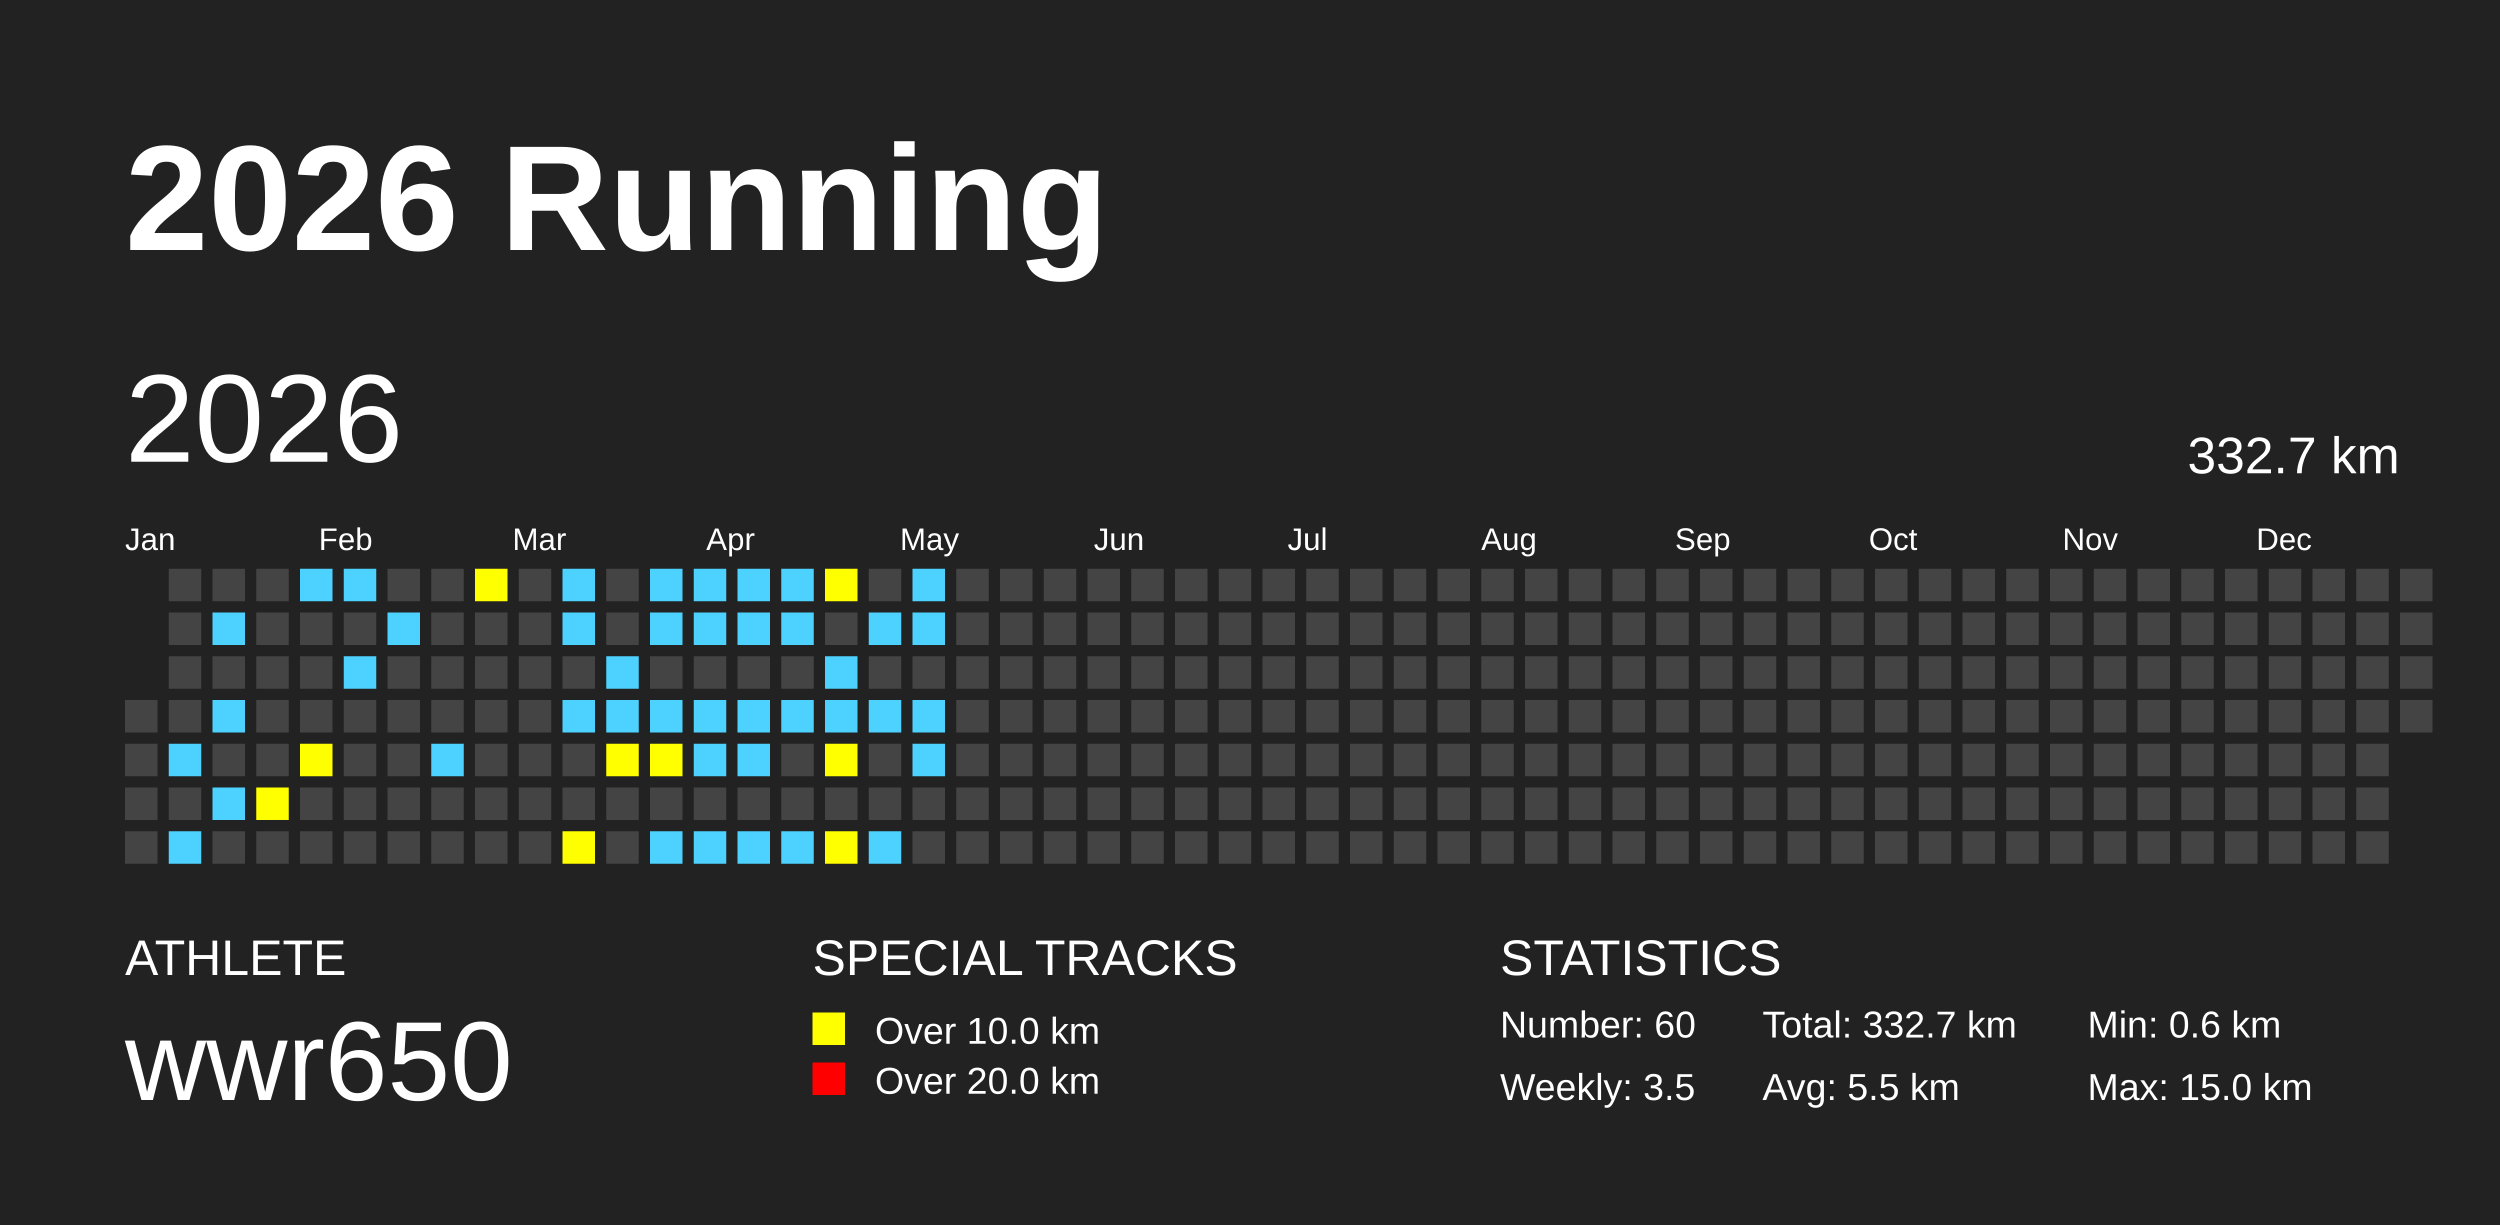
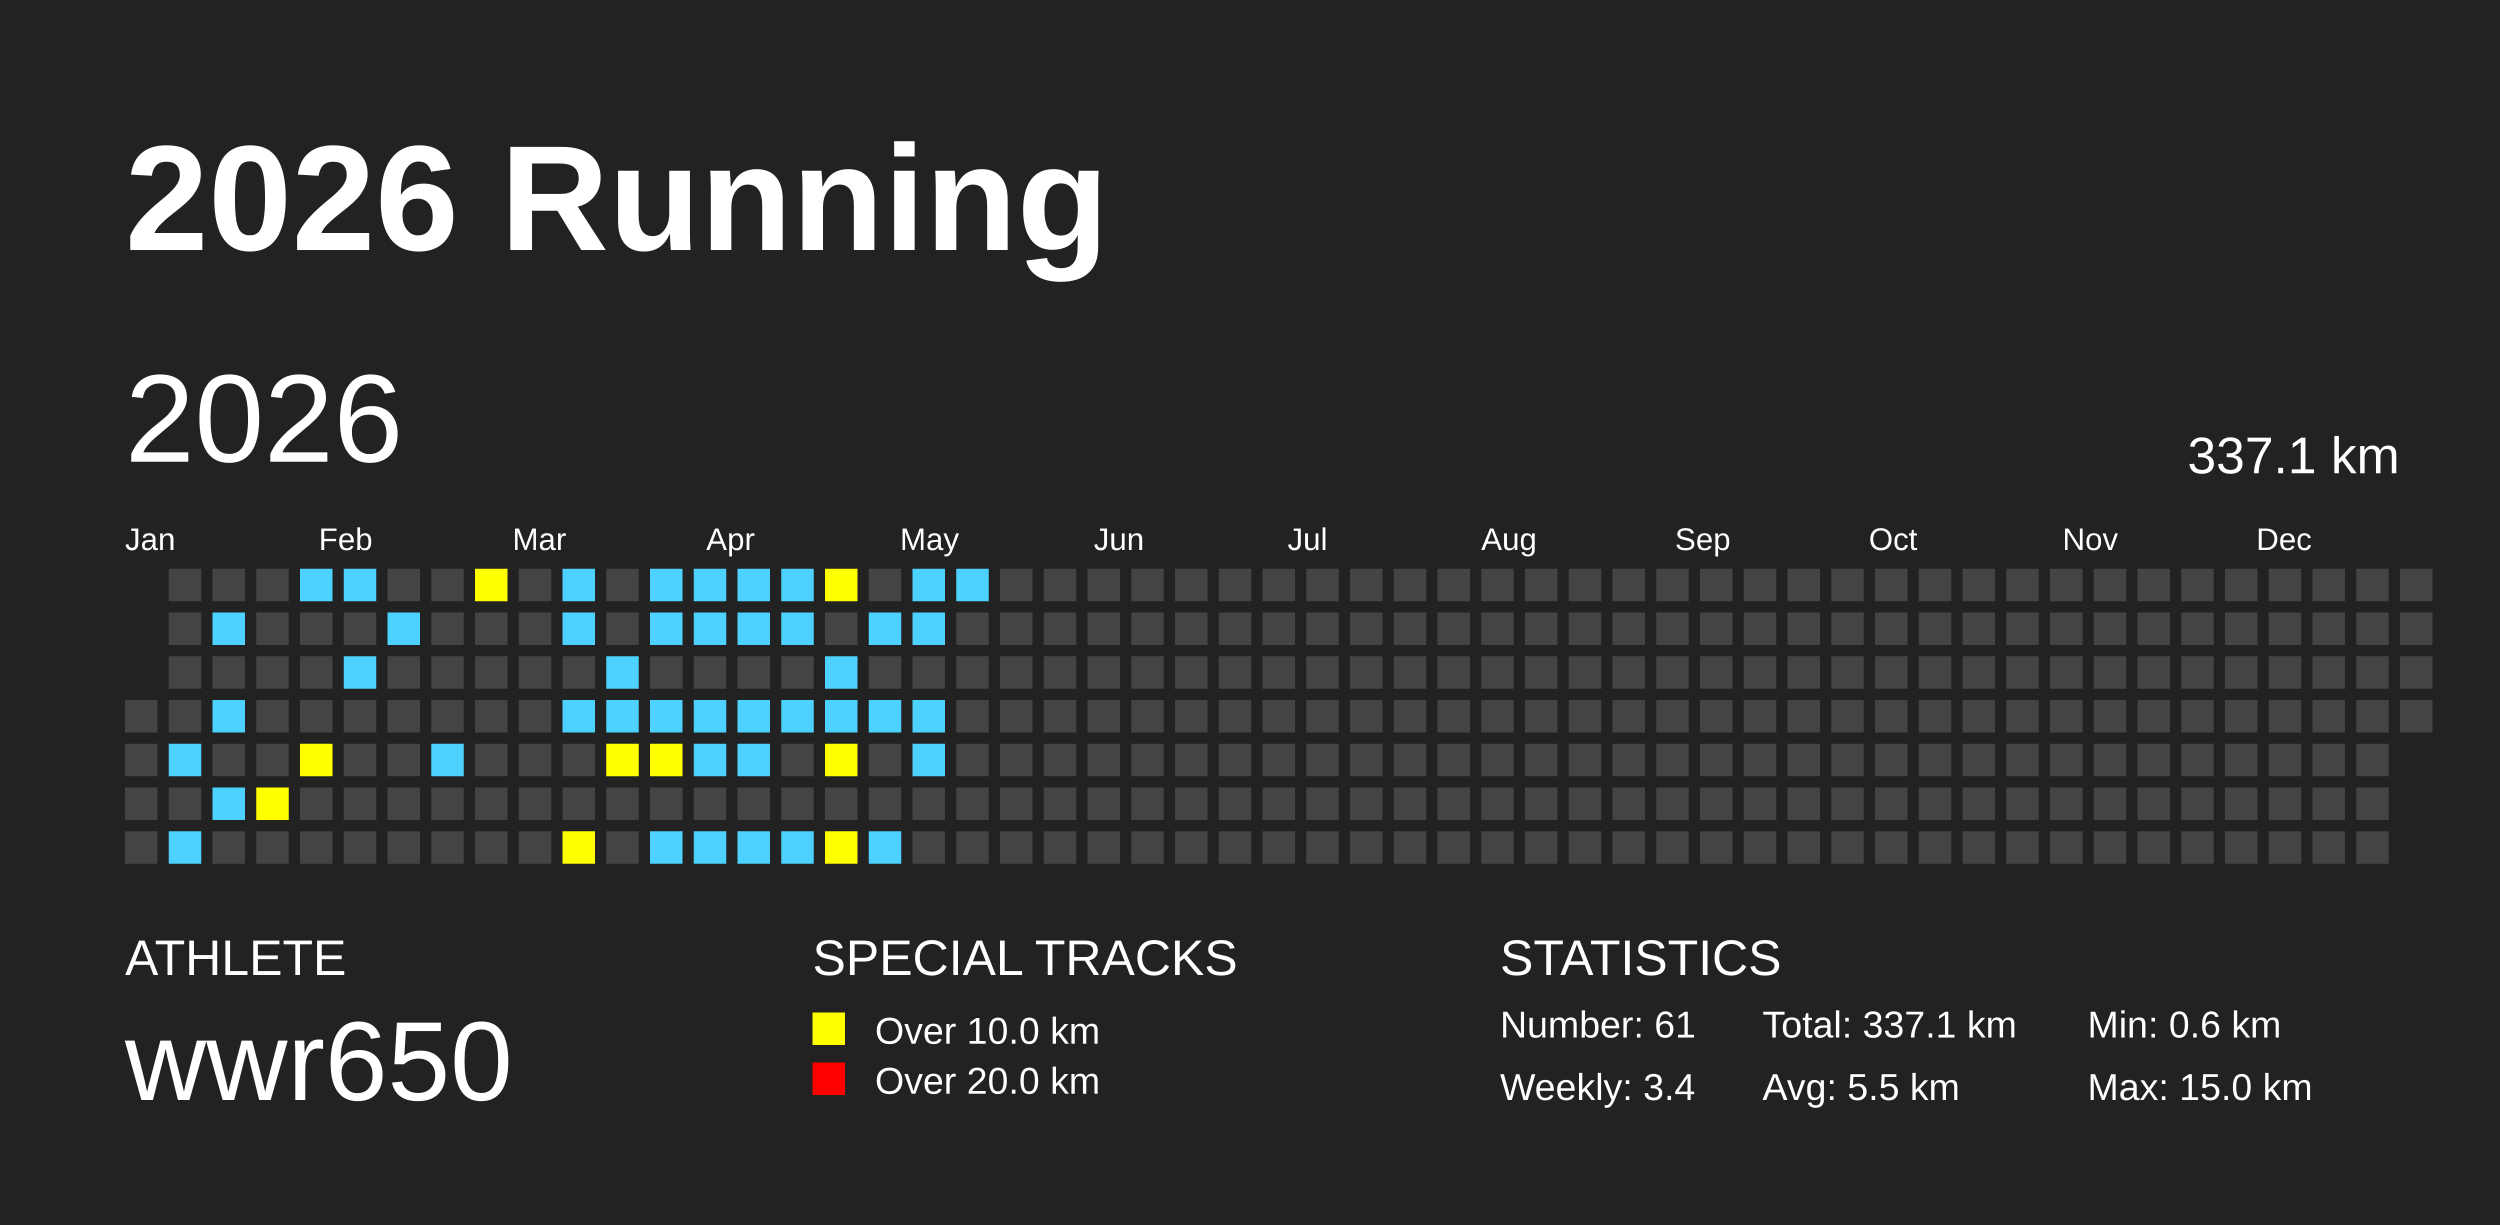
<svg xmlns="http://www.w3.org/2000/svg" baseProfile="full" height="98mm" version="1.1" viewBox="0,0,200,98" width="200mm">
  <defs />
  <rect fill="#222222" height="98" width="200" x="0" y="0" />
  <text fill="#FFFFFF" style="font-size:12px; font-family:Arial; font-weight:bold;" x="10" y="20">2026 Running</text>
  <text fill="#FFFFFF" style="font-size:4px; font-family:Arial" x="10" y="78">ATHLETE</text>
  <text fill="#FFFFFF" style="font-size:9px; font-family:Arial" x="10" y="88">wwr650</text>
  <text fill="#FFFFFF" style="font-size:4px; font-family:Arial" x="65" y="78">SPECIAL TRACKS</text>
  <rect fill="yellow" height="2.6" width="2.6" x="65" y="81" />
  <text fill="#FFFFFF" style="font-size:3px; font-family:Arial" x="70" y="83.5">Over 10.0 km</text>
  <rect fill="red" height="2.6" width="2.6" x="65" y="85" />
  <text fill="#FFFFFF" style="font-size:3px; font-family:Arial" x="70" y="87.5">Over 20.0 km</text>
  <text fill="#FFFFFF" style="font-size:4px; font-family:Arial" x="120" y="78">STATISTICS</text>
-   <text fill="#FFFFFF" style="font-size:3px; font-family:Arial" x="120" y="83">Number: 60</text>
-   <text fill="#FFFFFF" style="font-size:3px; font-family:Arial" x="120" y="88">Weekly: 3.5</text>
-   <text fill="#FFFFFF" style="font-size:3px; font-family:Arial" x="141" y="83">Total: 332.7 km</text>
+   <text fill="#FFFFFF" style="font-size:3px; font-family:Arial" x="120" y="83">Number: 61</text>
+   <text fill="#FFFFFF" style="font-size:3px; font-family:Arial" x="120" y="88">Weekly: 3.4</text>
+   <text fill="#FFFFFF" style="font-size:3px; font-family:Arial" x="141" y="83">Total: 337.1 km</text>
  <text fill="#FFFFFF" style="font-size:3px; font-family:Arial" x="141" y="88">Avg: 5.5 km</text>
  <text fill="#FFFFFF" style="font-size:3px; font-family:Arial" x="167" y="83">Min: 0.6 km</text>
  <text fill="#FFFFFF" style="font-size:3px; font-family:Arial" x="167" y="88">Max: 15.0 km</text>
  <text dominant-baseline="hanging" fill="#FFFFFF" style="font-size:10.0px; font-family:Arial;" x="10" y="30">2026</text>
-   <text dominant-baseline="hanging" fill="#FFFFFF" style="font-size:4.125px; font-family:Arial;" x="175" y="35">332.7 km</text>
+   <text dominant-baseline="hanging" fill="#FFFFFF" style="font-size:4.125px; font-family:Arial;" x="175" y="35">337.1 km</text>
  <text fill="#FFFFFF" style="font-size:2.5px; font-family:Arial" x="10.0" y="44">Jan</text>
  <text fill="#FFFFFF" style="font-size:2.5px; font-family:Arial" x="25.5" y="44">Feb</text>
  <text fill="#FFFFFF" style="font-size:2.5px; font-family:Arial" x="41.0" y="44">Mar</text>
  <text fill="#FFFFFF" style="font-size:2.5px; font-family:Arial" x="56.5" y="44">Apr</text>
  <text fill="#FFFFFF" style="font-size:2.5px; font-family:Arial" x="72.0" y="44">May</text>
  <text fill="#FFFFFF" style="font-size:2.5px; font-family:Arial" x="87.5" y="44">Jun</text>
  <text fill="#FFFFFF" style="font-size:2.5px; font-family:Arial" x="103.0" y="44">Jul</text>
  <text fill="#FFFFFF" style="font-size:2.5px; font-family:Arial" x="118.5" y="44">Aug</text>
  <text fill="#FFFFFF" style="font-size:2.5px; font-family:Arial" x="134.0" y="44">Sep</text>
  <text fill="#FFFFFF" style="font-size:2.5px; font-family:Arial" x="149.5" y="44">Oct</text>
  <text fill="#FFFFFF" style="font-size:2.5px; font-family:Arial" x="165.0" y="44">Nov</text>
  <text fill="#FFFFFF" style="font-size:2.5px; font-family:Arial" x="180.5" y="44">Dec</text>
  <rect fill="#444444" height="2.6" width="2.6" x="10.0" y="56.0" />
  <rect fill="#444444" height="2.6" width="2.6" x="10.0" y="59.5" />
  <rect fill="#444444" height="2.6" width="2.6" x="10.0" y="63.0" />
  <rect fill="#444444" height="2.6" width="2.6" x="10.0" y="66.5" />
  <rect fill="#444444" height="2.6" width="2.6" x="13.5" y="45.5" />
  <rect fill="#444444" height="2.6" width="2.6" x="13.5" y="49.0" />
  <rect fill="#444444" height="2.6" width="2.6" x="13.5" y="52.5" />
  <rect fill="#444444" height="2.6" width="2.6" x="13.5" y="56.0" />
  <rect fill="#4DD2FF" height="2.6" width="2.6" x="13.5" y="59.5" />
  <rect fill="#444444" height="2.6" width="2.6" x="13.5" y="63.0" />
  <rect fill="#4DD2FF" height="2.6" width="2.6" x="13.5" y="66.5" />
  <rect fill="#444444" height="2.6" width="2.6" x="17.0" y="45.5" />
  <rect fill="#4DD2FF" height="2.6" width="2.6" x="17.0" y="49.0" />
  <rect fill="#444444" height="2.6" width="2.6" x="17.0" y="52.5" />
  <rect fill="#4DD2FF" height="2.6" width="2.6" x="17.0" y="56.0" />
  <rect fill="#444444" height="2.6" width="2.6" x="17.0" y="59.5" />
  <rect fill="#4DD2FF" height="2.6" width="2.6" x="17.0" y="63.0" />
  <rect fill="#444444" height="2.6" width="2.6" x="17.0" y="66.5" />
  <rect fill="#444444" height="2.6" width="2.6" x="20.5" y="45.5" />
  <rect fill="#444444" height="2.6" width="2.6" x="20.5" y="49.0" />
  <rect fill="#444444" height="2.6" width="2.6" x="20.5" y="52.5" />
  <rect fill="#444444" height="2.6" width="2.6" x="20.5" y="56.0" />
  <rect fill="#444444" height="2.6" width="2.6" x="20.5" y="59.5" />
  <rect fill="yellow" height="2.6" width="2.6" x="20.5" y="63.0" />
  <rect fill="#444444" height="2.6" width="2.6" x="20.5" y="66.5" />
  <rect fill="#4DD2FF" height="2.6" width="2.6" x="24.0" y="45.5" />
  <rect fill="#444444" height="2.6" width="2.6" x="24.0" y="49.0" />
  <rect fill="#444444" height="2.6" width="2.6" x="24.0" y="52.5" />
  <rect fill="#444444" height="2.6" width="2.6" x="24.0" y="56.0" />
  <rect fill="yellow" height="2.6" width="2.6" x="24.0" y="59.5" />
  <rect fill="#444444" height="2.6" width="2.6" x="24.0" y="63.0" />
  <rect fill="#444444" height="2.6" width="2.6" x="24.0" y="66.5" />
  <rect fill="#4DD2FF" height="2.6" width="2.6" x="27.5" y="45.5" />
  <rect fill="#444444" height="2.6" width="2.6" x="27.5" y="49.0" />
  <rect fill="#4DD2FF" height="2.6" width="2.6" x="27.5" y="52.5" />
  <rect fill="#444444" height="2.6" width="2.6" x="27.5" y="56.0" />
  <rect fill="#444444" height="2.6" width="2.6" x="27.5" y="59.5" />
  <rect fill="#444444" height="2.6" width="2.6" x="27.5" y="63.0" />
  <rect fill="#444444" height="2.6" width="2.6" x="27.5" y="66.5" />
  <rect fill="#444444" height="2.6" width="2.6" x="31.0" y="45.5" />
  <rect fill="#4DD2FF" height="2.6" width="2.6" x="31.0" y="49.0" />
  <rect fill="#444444" height="2.6" width="2.6" x="31.0" y="52.5" />
  <rect fill="#444444" height="2.6" width="2.6" x="31.0" y="56.0" />
  <rect fill="#444444" height="2.6" width="2.6" x="31.0" y="59.5" />
  <rect fill="#444444" height="2.6" width="2.6" x="31.0" y="63.0" />
  <rect fill="#444444" height="2.6" width="2.6" x="31.0" y="66.5" />
  <rect fill="#444444" height="2.6" width="2.6" x="34.5" y="45.5" />
  <rect fill="#444444" height="2.6" width="2.6" x="34.5" y="49.0" />
  <rect fill="#444444" height="2.6" width="2.6" x="34.5" y="52.5" />
  <rect fill="#444444" height="2.6" width="2.6" x="34.5" y="56.0" />
  <rect fill="#4DD2FF" height="2.6" width="2.6" x="34.5" y="59.5" />
  <rect fill="#444444" height="2.6" width="2.6" x="34.5" y="63.0" />
  <rect fill="#444444" height="2.6" width="2.6" x="34.5" y="66.5" />
  <rect fill="yellow" height="2.6" width="2.6" x="38.0" y="45.5" />
  <rect fill="#444444" height="2.6" width="2.6" x="38.0" y="49.0" />
  <rect fill="#444444" height="2.6" width="2.6" x="38.0" y="52.5" />
  <rect fill="#444444" height="2.6" width="2.6" x="38.0" y="56.0" />
  <rect fill="#444444" height="2.6" width="2.6" x="38.0" y="59.5" />
  <rect fill="#444444" height="2.6" width="2.6" x="38.0" y="63.0" />
  <rect fill="#444444" height="2.6" width="2.6" x="38.0" y="66.5" />
  <rect fill="#444444" height="2.6" width="2.6" x="41.5" y="45.5" />
  <rect fill="#444444" height="2.6" width="2.6" x="41.5" y="49.0" />
  <rect fill="#444444" height="2.6" width="2.6" x="41.5" y="52.5" />
  <rect fill="#444444" height="2.6" width="2.6" x="41.5" y="56.0" />
  <rect fill="#444444" height="2.6" width="2.6" x="41.5" y="59.5" />
  <rect fill="#444444" height="2.6" width="2.6" x="41.5" y="63.0" />
  <rect fill="#444444" height="2.6" width="2.6" x="41.5" y="66.5" />
  <rect fill="#4DD2FF" height="2.6" width="2.6" x="45.0" y="45.5" />
  <rect fill="#4DD2FF" height="2.6" width="2.6" x="45.0" y="49.0" />
  <rect fill="#444444" height="2.6" width="2.6" x="45.0" y="52.5" />
  <rect fill="#4DD2FF" height="2.6" width="2.6" x="45.0" y="56.0" />
  <rect fill="#444444" height="2.6" width="2.6" x="45.0" y="59.5" />
  <rect fill="#444444" height="2.6" width="2.6" x="45.0" y="63.0" />
  <rect fill="yellow" height="2.6" width="2.6" x="45.0" y="66.5" />
  <rect fill="#444444" height="2.6" width="2.6" x="48.5" y="45.5" />
  <rect fill="#444444" height="2.6" width="2.6" x="48.5" y="49.0" />
  <rect fill="#4DD2FF" height="2.6" width="2.6" x="48.5" y="52.5" />
  <rect fill="#4DD2FF" height="2.6" width="2.6" x="48.5" y="56.0" />
  <rect fill="yellow" height="2.6" width="2.6" x="48.5" y="59.5" />
  <rect fill="#444444" height="2.6" width="2.6" x="48.5" y="63.0" />
  <rect fill="#444444" height="2.6" width="2.6" x="48.5" y="66.5" />
  <rect fill="#4DD2FF" height="2.6" width="2.6" x="52.0" y="45.5" />
  <rect fill="#4DD2FF" height="2.6" width="2.6" x="52.0" y="49.0" />
  <rect fill="#444444" height="2.6" width="2.6" x="52.0" y="52.5" />
  <rect fill="#4DD2FF" height="2.6" width="2.6" x="52.0" y="56.0" />
  <rect fill="yellow" height="2.6" width="2.6" x="52.0" y="59.5" />
  <rect fill="#444444" height="2.6" width="2.6" x="52.0" y="63.0" />
  <rect fill="#4DD2FF" height="2.6" width="2.6" x="52.0" y="66.5" />
  <rect fill="#4DD2FF" height="2.6" width="2.6" x="55.5" y="45.5" />
  <rect fill="#4DD2FF" height="2.6" width="2.6" x="55.5" y="49.0" />
  <rect fill="#444444" height="2.6" width="2.6" x="55.5" y="52.5" />
  <rect fill="#4DD2FF" height="2.6" width="2.6" x="55.5" y="56.0" />
  <rect fill="#4DD2FF" height="2.6" width="2.6" x="55.5" y="59.5" />
  <rect fill="#444444" height="2.6" width="2.6" x="55.5" y="63.0" />
  <rect fill="#4DD2FF" height="2.6" width="2.6" x="55.5" y="66.5" />
  <rect fill="#4DD2FF" height="2.6" width="2.6" x="59.0" y="45.5" />
  <rect fill="#4DD2FF" height="2.6" width="2.6" x="59.0" y="49.0" />
  <rect fill="#444444" height="2.6" width="2.6" x="59.0" y="52.5" />
  <rect fill="#4DD2FF" height="2.6" width="2.6" x="59.0" y="56.0" />
  <rect fill="#4DD2FF" height="2.6" width="2.6" x="59.0" y="59.5" />
  <rect fill="#444444" height="2.6" width="2.6" x="59.0" y="63.0" />
  <rect fill="#4DD2FF" height="2.6" width="2.6" x="59.0" y="66.5" />
  <rect fill="#4DD2FF" height="2.6" width="2.6" x="62.5" y="45.5" />
  <rect fill="#4DD2FF" height="2.6" width="2.6" x="62.5" y="49.0" />
  <rect fill="#444444" height="2.6" width="2.6" x="62.5" y="52.5" />
  <rect fill="#4DD2FF" height="2.6" width="2.6" x="62.5" y="56.0" />
  <rect fill="#444444" height="2.6" width="2.6" x="62.5" y="59.5" />
  <rect fill="#444444" height="2.6" width="2.6" x="62.5" y="63.0" />
  <rect fill="#4DD2FF" height="2.6" width="2.6" x="62.5" y="66.5" />
  <rect fill="yellow" height="2.6" width="2.6" x="66.0" y="45.5" />
  <rect fill="#444444" height="2.6" width="2.6" x="66.0" y="49.0" />
  <rect fill="#4DD2FF" height="2.6" width="2.6" x="66.0" y="52.5" />
  <rect fill="#4DD2FF" height="2.6" width="2.6" x="66.0" y="56.0" />
  <rect fill="yellow" height="2.6" width="2.6" x="66.0" y="59.5" />
  <rect fill="#444444" height="2.6" width="2.6" x="66.0" y="63.0" />
  <rect fill="yellow" height="2.6" width="2.6" x="66.0" y="66.5" />
  <rect fill="#444444" height="2.6" width="2.6" x="69.5" y="45.5" />
  <rect fill="#4DD2FF" height="2.6" width="2.6" x="69.5" y="49.0" />
  <rect fill="#444444" height="2.6" width="2.6" x="69.5" y="52.5" />
  <rect fill="#4DD2FF" height="2.6" width="2.6" x="69.5" y="56.0" />
  <rect fill="#444444" height="2.6" width="2.6" x="69.5" y="59.5" />
  <rect fill="#444444" height="2.6" width="2.6" x="69.5" y="63.0" />
  <rect fill="#4DD2FF" height="2.6" width="2.6" x="69.5" y="66.5" />
  <rect fill="#4DD2FF" height="2.6" width="2.6" x="73.0" y="45.5" />
  <rect fill="#4DD2FF" height="2.6" width="2.6" x="73.0" y="49.0" />
  <rect fill="#444444" height="2.6" width="2.6" x="73.0" y="52.5" />
  <rect fill="#4DD2FF" height="2.6" width="2.6" x="73.0" y="56.0" />
  <rect fill="#4DD2FF" height="2.6" width="2.6" x="73.0" y="59.5" />
  <rect fill="#444444" height="2.6" width="2.6" x="73.0" y="63.0" />
  <rect fill="#444444" height="2.6" width="2.6" x="73.0" y="66.5" />
-   <rect fill="#444444" height="2.6" width="2.6" x="76.5" y="45.5" />
+   <rect fill="#4DD2FF" height="2.6" width="2.6" x="76.5" y="45.5" />
  <rect fill="#444444" height="2.6" width="2.6" x="76.5" y="49.0" />
  <rect fill="#444444" height="2.6" width="2.6" x="76.5" y="52.5" />
  <rect fill="#444444" height="2.6" width="2.6" x="76.5" y="56.0" />
  <rect fill="#444444" height="2.6" width="2.6" x="76.5" y="59.5" />
  <rect fill="#444444" height="2.6" width="2.6" x="76.5" y="63.0" />
  <rect fill="#444444" height="2.6" width="2.6" x="76.5" y="66.5" />
  <rect fill="#444444" height="2.6" width="2.6" x="80.0" y="45.5" />
  <rect fill="#444444" height="2.6" width="2.6" x="80.0" y="49.0" />
  <rect fill="#444444" height="2.6" width="2.6" x="80.0" y="52.5" />
  <rect fill="#444444" height="2.6" width="2.6" x="80.0" y="56.0" />
  <rect fill="#444444" height="2.6" width="2.6" x="80.0" y="59.5" />
  <rect fill="#444444" height="2.6" width="2.6" x="80.0" y="63.0" />
  <rect fill="#444444" height="2.6" width="2.6" x="80.0" y="66.5" />
  <rect fill="#444444" height="2.6" width="2.6" x="83.5" y="45.5" />
  <rect fill="#444444" height="2.6" width="2.6" x="83.5" y="49.0" />
  <rect fill="#444444" height="2.6" width="2.6" x="83.5" y="52.5" />
  <rect fill="#444444" height="2.6" width="2.6" x="83.5" y="56.0" />
  <rect fill="#444444" height="2.6" width="2.6" x="83.5" y="59.5" />
  <rect fill="#444444" height="2.6" width="2.6" x="83.5" y="63.0" />
  <rect fill="#444444" height="2.6" width="2.6" x="83.5" y="66.5" />
  <rect fill="#444444" height="2.6" width="2.6" x="87.0" y="45.5" />
  <rect fill="#444444" height="2.6" width="2.6" x="87.0" y="49.0" />
  <rect fill="#444444" height="2.6" width="2.6" x="87.0" y="52.5" />
  <rect fill="#444444" height="2.6" width="2.6" x="87.0" y="56.0" />
  <rect fill="#444444" height="2.6" width="2.6" x="87.0" y="59.5" />
  <rect fill="#444444" height="2.6" width="2.6" x="87.0" y="63.0" />
  <rect fill="#444444" height="2.6" width="2.6" x="87.0" y="66.5" />
  <rect fill="#444444" height="2.6" width="2.6" x="90.5" y="45.5" />
  <rect fill="#444444" height="2.6" width="2.6" x="90.5" y="49.0" />
  <rect fill="#444444" height="2.6" width="2.6" x="90.5" y="52.5" />
  <rect fill="#444444" height="2.6" width="2.6" x="90.5" y="56.0" />
  <rect fill="#444444" height="2.6" width="2.6" x="90.5" y="59.5" />
  <rect fill="#444444" height="2.6" width="2.6" x="90.5" y="63.0" />
  <rect fill="#444444" height="2.6" width="2.6" x="90.5" y="66.5" />
  <rect fill="#444444" height="2.6" width="2.6" x="94.0" y="45.5" />
  <rect fill="#444444" height="2.6" width="2.6" x="94.0" y="49.0" />
  <rect fill="#444444" height="2.6" width="2.6" x="94.0" y="52.5" />
  <rect fill="#444444" height="2.6" width="2.6" x="94.0" y="56.0" />
  <rect fill="#444444" height="2.6" width="2.6" x="94.0" y="59.5" />
  <rect fill="#444444" height="2.6" width="2.6" x="94.0" y="63.0" />
  <rect fill="#444444" height="2.6" width="2.6" x="94.0" y="66.5" />
  <rect fill="#444444" height="2.6" width="2.6" x="97.5" y="45.5" />
  <rect fill="#444444" height="2.6" width="2.6" x="97.5" y="49.0" />
  <rect fill="#444444" height="2.6" width="2.6" x="97.5" y="52.5" />
  <rect fill="#444444" height="2.6" width="2.6" x="97.5" y="56.0" />
  <rect fill="#444444" height="2.6" width="2.6" x="97.5" y="59.5" />
  <rect fill="#444444" height="2.6" width="2.6" x="97.5" y="63.0" />
  <rect fill="#444444" height="2.6" width="2.6" x="97.5" y="66.5" />
  <rect fill="#444444" height="2.6" width="2.6" x="101.0" y="45.5" />
  <rect fill="#444444" height="2.6" width="2.6" x="101.0" y="49.0" />
  <rect fill="#444444" height="2.6" width="2.6" x="101.0" y="52.5" />
  <rect fill="#444444" height="2.6" width="2.6" x="101.0" y="56.0" />
  <rect fill="#444444" height="2.6" width="2.6" x="101.0" y="59.5" />
  <rect fill="#444444" height="2.6" width="2.6" x="101.0" y="63.0" />
  <rect fill="#444444" height="2.6" width="2.6" x="101.0" y="66.5" />
  <rect fill="#444444" height="2.6" width="2.6" x="104.5" y="45.5" />
  <rect fill="#444444" height="2.6" width="2.6" x="104.5" y="49.0" />
  <rect fill="#444444" height="2.6" width="2.6" x="104.5" y="52.5" />
  <rect fill="#444444" height="2.6" width="2.6" x="104.5" y="56.0" />
  <rect fill="#444444" height="2.6" width="2.6" x="104.5" y="59.5" />
  <rect fill="#444444" height="2.6" width="2.6" x="104.5" y="63.0" />
  <rect fill="#444444" height="2.6" width="2.6" x="104.5" y="66.5" />
  <rect fill="#444444" height="2.6" width="2.6" x="108.0" y="45.5" />
  <rect fill="#444444" height="2.6" width="2.6" x="108.0" y="49.0" />
  <rect fill="#444444" height="2.6" width="2.6" x="108.0" y="52.5" />
  <rect fill="#444444" height="2.6" width="2.6" x="108.0" y="56.0" />
  <rect fill="#444444" height="2.6" width="2.6" x="108.0" y="59.5" />
  <rect fill="#444444" height="2.6" width="2.6" x="108.0" y="63.0" />
  <rect fill="#444444" height="2.6" width="2.6" x="108.0" y="66.5" />
  <rect fill="#444444" height="2.6" width="2.6" x="111.5" y="45.5" />
  <rect fill="#444444" height="2.6" width="2.6" x="111.5" y="49.0" />
  <rect fill="#444444" height="2.6" width="2.6" x="111.5" y="52.5" />
  <rect fill="#444444" height="2.6" width="2.6" x="111.5" y="56.0" />
  <rect fill="#444444" height="2.6" width="2.6" x="111.5" y="59.5" />
  <rect fill="#444444" height="2.6" width="2.6" x="111.5" y="63.0" />
  <rect fill="#444444" height="2.6" width="2.6" x="111.5" y="66.5" />
  <rect fill="#444444" height="2.6" width="2.6" x="115.0" y="45.5" />
  <rect fill="#444444" height="2.6" width="2.6" x="115.0" y="49.0" />
  <rect fill="#444444" height="2.6" width="2.6" x="115.0" y="52.5" />
  <rect fill="#444444" height="2.6" width="2.6" x="115.0" y="56.0" />
  <rect fill="#444444" height="2.6" width="2.6" x="115.0" y="59.5" />
  <rect fill="#444444" height="2.6" width="2.6" x="115.0" y="63.0" />
  <rect fill="#444444" height="2.6" width="2.6" x="115.0" y="66.5" />
  <rect fill="#444444" height="2.6" width="2.6" x="118.5" y="45.5" />
  <rect fill="#444444" height="2.6" width="2.6" x="118.5" y="49.0" />
  <rect fill="#444444" height="2.6" width="2.6" x="118.5" y="52.5" />
  <rect fill="#444444" height="2.6" width="2.6" x="118.5" y="56.0" />
  <rect fill="#444444" height="2.6" width="2.6" x="118.5" y="59.5" />
  <rect fill="#444444" height="2.6" width="2.6" x="118.5" y="63.0" />
  <rect fill="#444444" height="2.6" width="2.6" x="118.5" y="66.5" />
  <rect fill="#444444" height="2.6" width="2.6" x="122.0" y="45.5" />
  <rect fill="#444444" height="2.6" width="2.6" x="122.0" y="49.0" />
  <rect fill="#444444" height="2.6" width="2.6" x="122.0" y="52.5" />
  <rect fill="#444444" height="2.6" width="2.6" x="122.0" y="56.0" />
  <rect fill="#444444" height="2.6" width="2.6" x="122.0" y="59.5" />
  <rect fill="#444444" height="2.6" width="2.6" x="122.0" y="63.0" />
  <rect fill="#444444" height="2.6" width="2.6" x="122.0" y="66.5" />
  <rect fill="#444444" height="2.6" width="2.6" x="125.5" y="45.5" />
  <rect fill="#444444" height="2.6" width="2.6" x="125.5" y="49.0" />
  <rect fill="#444444" height="2.6" width="2.6" x="125.5" y="52.5" />
  <rect fill="#444444" height="2.6" width="2.6" x="125.5" y="56.0" />
  <rect fill="#444444" height="2.6" width="2.6" x="125.5" y="59.5" />
  <rect fill="#444444" height="2.6" width="2.6" x="125.5" y="63.0" />
  <rect fill="#444444" height="2.6" width="2.6" x="125.5" y="66.5" />
  <rect fill="#444444" height="2.6" width="2.6" x="129.0" y="45.5" />
  <rect fill="#444444" height="2.6" width="2.6" x="129.0" y="49.0" />
  <rect fill="#444444" height="2.6" width="2.6" x="129.0" y="52.5" />
  <rect fill="#444444" height="2.6" width="2.6" x="129.0" y="56.0" />
  <rect fill="#444444" height="2.6" width="2.6" x="129.0" y="59.5" />
  <rect fill="#444444" height="2.6" width="2.6" x="129.0" y="63.0" />
  <rect fill="#444444" height="2.6" width="2.6" x="129.0" y="66.5" />
  <rect fill="#444444" height="2.6" width="2.6" x="132.5" y="45.5" />
  <rect fill="#444444" height="2.6" width="2.6" x="132.5" y="49.0" />
  <rect fill="#444444" height="2.6" width="2.6" x="132.5" y="52.5" />
  <rect fill="#444444" height="2.6" width="2.6" x="132.5" y="56.0" />
  <rect fill="#444444" height="2.6" width="2.6" x="132.5" y="59.5" />
  <rect fill="#444444" height="2.6" width="2.6" x="132.5" y="63.0" />
  <rect fill="#444444" height="2.6" width="2.6" x="132.5" y="66.5" />
  <rect fill="#444444" height="2.6" width="2.6" x="136.0" y="45.5" />
  <rect fill="#444444" height="2.6" width="2.6" x="136.0" y="49.0" />
  <rect fill="#444444" height="2.6" width="2.6" x="136.0" y="52.5" />
  <rect fill="#444444" height="2.6" width="2.6" x="136.0" y="56.0" />
  <rect fill="#444444" height="2.6" width="2.6" x="136.0" y="59.5" />
  <rect fill="#444444" height="2.6" width="2.6" x="136.0" y="63.0" />
  <rect fill="#444444" height="2.6" width="2.6" x="136.0" y="66.5" />
  <rect fill="#444444" height="2.6" width="2.6" x="139.5" y="45.5" />
  <rect fill="#444444" height="2.6" width="2.6" x="139.5" y="49.0" />
  <rect fill="#444444" height="2.6" width="2.6" x="139.5" y="52.5" />
  <rect fill="#444444" height="2.6" width="2.6" x="139.5" y="56.0" />
  <rect fill="#444444" height="2.6" width="2.6" x="139.5" y="59.5" />
  <rect fill="#444444" height="2.6" width="2.6" x="139.5" y="63.0" />
  <rect fill="#444444" height="2.6" width="2.6" x="139.5" y="66.5" />
  <rect fill="#444444" height="2.6" width="2.6" x="143.0" y="45.5" />
  <rect fill="#444444" height="2.6" width="2.6" x="143.0" y="49.0" />
  <rect fill="#444444" height="2.6" width="2.6" x="143.0" y="52.5" />
  <rect fill="#444444" height="2.6" width="2.6" x="143.0" y="56.0" />
  <rect fill="#444444" height="2.6" width="2.6" x="143.0" y="59.5" />
  <rect fill="#444444" height="2.6" width="2.6" x="143.0" y="63.0" />
  <rect fill="#444444" height="2.6" width="2.6" x="143.0" y="66.5" />
  <rect fill="#444444" height="2.6" width="2.6" x="146.5" y="45.5" />
  <rect fill="#444444" height="2.6" width="2.6" x="146.5" y="49.0" />
  <rect fill="#444444" height="2.6" width="2.6" x="146.5" y="52.5" />
  <rect fill="#444444" height="2.6" width="2.6" x="146.5" y="56.0" />
  <rect fill="#444444" height="2.6" width="2.6" x="146.5" y="59.5" />
  <rect fill="#444444" height="2.6" width="2.6" x="146.5" y="63.0" />
  <rect fill="#444444" height="2.6" width="2.6" x="146.5" y="66.5" />
  <rect fill="#444444" height="2.6" width="2.6" x="150.0" y="45.5" />
  <rect fill="#444444" height="2.6" width="2.6" x="150.0" y="49.0" />
  <rect fill="#444444" height="2.6" width="2.6" x="150.0" y="52.5" />
  <rect fill="#444444" height="2.6" width="2.6" x="150.0" y="56.0" />
  <rect fill="#444444" height="2.6" width="2.6" x="150.0" y="59.5" />
  <rect fill="#444444" height="2.6" width="2.6" x="150.0" y="63.0" />
  <rect fill="#444444" height="2.6" width="2.6" x="150.0" y="66.5" />
  <rect fill="#444444" height="2.6" width="2.6" x="153.5" y="45.5" />
  <rect fill="#444444" height="2.6" width="2.6" x="153.5" y="49.0" />
  <rect fill="#444444" height="2.6" width="2.6" x="153.5" y="52.5" />
  <rect fill="#444444" height="2.6" width="2.6" x="153.5" y="56.0" />
  <rect fill="#444444" height="2.6" width="2.6" x="153.5" y="59.5" />
  <rect fill="#444444" height="2.6" width="2.6" x="153.5" y="63.0" />
  <rect fill="#444444" height="2.6" width="2.6" x="153.5" y="66.5" />
  <rect fill="#444444" height="2.6" width="2.6" x="157.0" y="45.5" />
  <rect fill="#444444" height="2.6" width="2.6" x="157.0" y="49.0" />
  <rect fill="#444444" height="2.6" width="2.6" x="157.0" y="52.5" />
  <rect fill="#444444" height="2.6" width="2.6" x="157.0" y="56.0" />
  <rect fill="#444444" height="2.6" width="2.6" x="157.0" y="59.5" />
  <rect fill="#444444" height="2.6" width="2.6" x="157.0" y="63.0" />
  <rect fill="#444444" height="2.6" width="2.6" x="157.0" y="66.5" />
  <rect fill="#444444" height="2.6" width="2.6" x="160.5" y="45.5" />
  <rect fill="#444444" height="2.6" width="2.6" x="160.5" y="49.0" />
  <rect fill="#444444" height="2.6" width="2.6" x="160.5" y="52.5" />
  <rect fill="#444444" height="2.6" width="2.6" x="160.5" y="56.0" />
  <rect fill="#444444" height="2.6" width="2.6" x="160.5" y="59.5" />
  <rect fill="#444444" height="2.6" width="2.6" x="160.5" y="63.0" />
  <rect fill="#444444" height="2.6" width="2.6" x="160.5" y="66.5" />
  <rect fill="#444444" height="2.6" width="2.6" x="164.0" y="45.5" />
  <rect fill="#444444" height="2.6" width="2.6" x="164.0" y="49.0" />
  <rect fill="#444444" height="2.6" width="2.6" x="164.0" y="52.5" />
  <rect fill="#444444" height="2.6" width="2.6" x="164.0" y="56.0" />
  <rect fill="#444444" height="2.6" width="2.6" x="164.0" y="59.5" />
  <rect fill="#444444" height="2.6" width="2.6" x="164.0" y="63.0" />
  <rect fill="#444444" height="2.6" width="2.6" x="164.0" y="66.5" />
  <rect fill="#444444" height="2.6" width="2.6" x="167.5" y="45.5" />
  <rect fill="#444444" height="2.6" width="2.6" x="167.5" y="49.0" />
  <rect fill="#444444" height="2.6" width="2.6" x="167.5" y="52.5" />
  <rect fill="#444444" height="2.6" width="2.6" x="167.5" y="56.0" />
  <rect fill="#444444" height="2.6" width="2.6" x="167.5" y="59.5" />
  <rect fill="#444444" height="2.6" width="2.6" x="167.5" y="63.0" />
  <rect fill="#444444" height="2.6" width="2.6" x="167.5" y="66.5" />
  <rect fill="#444444" height="2.6" width="2.6" x="171.0" y="45.5" />
  <rect fill="#444444" height="2.6" width="2.6" x="171.0" y="49.0" />
  <rect fill="#444444" height="2.6" width="2.6" x="171.0" y="52.5" />
  <rect fill="#444444" height="2.6" width="2.6" x="171.0" y="56.0" />
  <rect fill="#444444" height="2.6" width="2.6" x="171.0" y="59.5" />
  <rect fill="#444444" height="2.6" width="2.6" x="171.0" y="63.0" />
  <rect fill="#444444" height="2.6" width="2.6" x="171.0" y="66.5" />
  <rect fill="#444444" height="2.6" width="2.6" x="174.5" y="45.5" />
  <rect fill="#444444" height="2.6" width="2.6" x="174.5" y="49.0" />
  <rect fill="#444444" height="2.6" width="2.6" x="174.5" y="52.5" />
  <rect fill="#444444" height="2.6" width="2.6" x="174.5" y="56.0" />
  <rect fill="#444444" height="2.6" width="2.6" x="174.5" y="59.5" />
  <rect fill="#444444" height="2.6" width="2.6" x="174.5" y="63.0" />
  <rect fill="#444444" height="2.6" width="2.6" x="174.5" y="66.5" />
  <rect fill="#444444" height="2.6" width="2.6" x="178.0" y="45.5" />
  <rect fill="#444444" height="2.6" width="2.6" x="178.0" y="49.0" />
  <rect fill="#444444" height="2.6" width="2.6" x="178.0" y="52.5" />
  <rect fill="#444444" height="2.6" width="2.6" x="178.0" y="56.0" />
  <rect fill="#444444" height="2.6" width="2.6" x="178.0" y="59.5" />
  <rect fill="#444444" height="2.6" width="2.6" x="178.0" y="63.0" />
  <rect fill="#444444" height="2.6" width="2.6" x="178.0" y="66.5" />
  <rect fill="#444444" height="2.6" width="2.6" x="181.5" y="45.5" />
  <rect fill="#444444" height="2.6" width="2.6" x="181.5" y="49.0" />
  <rect fill="#444444" height="2.6" width="2.6" x="181.5" y="52.5" />
  <rect fill="#444444" height="2.6" width="2.6" x="181.5" y="56.0" />
  <rect fill="#444444" height="2.6" width="2.6" x="181.5" y="59.5" />
  <rect fill="#444444" height="2.6" width="2.6" x="181.5" y="63.0" />
  <rect fill="#444444" height="2.6" width="2.6" x="181.5" y="66.5" />
  <rect fill="#444444" height="2.6" width="2.6" x="185.0" y="45.5" />
  <rect fill="#444444" height="2.6" width="2.6" x="185.0" y="49.0" />
  <rect fill="#444444" height="2.6" width="2.6" x="185.0" y="52.5" />
  <rect fill="#444444" height="2.6" width="2.6" x="185.0" y="56.0" />
  <rect fill="#444444" height="2.6" width="2.6" x="185.0" y="59.5" />
  <rect fill="#444444" height="2.6" width="2.6" x="185.0" y="63.0" />
  <rect fill="#444444" height="2.6" width="2.6" x="185.0" y="66.5" />
  <rect fill="#444444" height="2.6" width="2.6" x="188.5" y="45.5" />
  <rect fill="#444444" height="2.6" width="2.6" x="188.5" y="49.0" />
  <rect fill="#444444" height="2.6" width="2.6" x="188.5" y="52.5" />
  <rect fill="#444444" height="2.6" width="2.6" x="188.5" y="56.0" />
  <rect fill="#444444" height="2.6" width="2.6" x="188.5" y="59.5" />
  <rect fill="#444444" height="2.6" width="2.6" x="188.5" y="63.0" />
  <rect fill="#444444" height="2.6" width="2.6" x="188.5" y="66.5" />
  <rect fill="#444444" height="2.6" width="2.6" x="192.0" y="45.5" />
  <rect fill="#444444" height="2.6" width="2.6" x="192.0" y="49.0" />
  <rect fill="#444444" height="2.6" width="2.6" x="192.0" y="52.5" />
  <rect fill="#444444" height="2.6" width="2.6" x="192.0" y="56.0" />
</svg>
